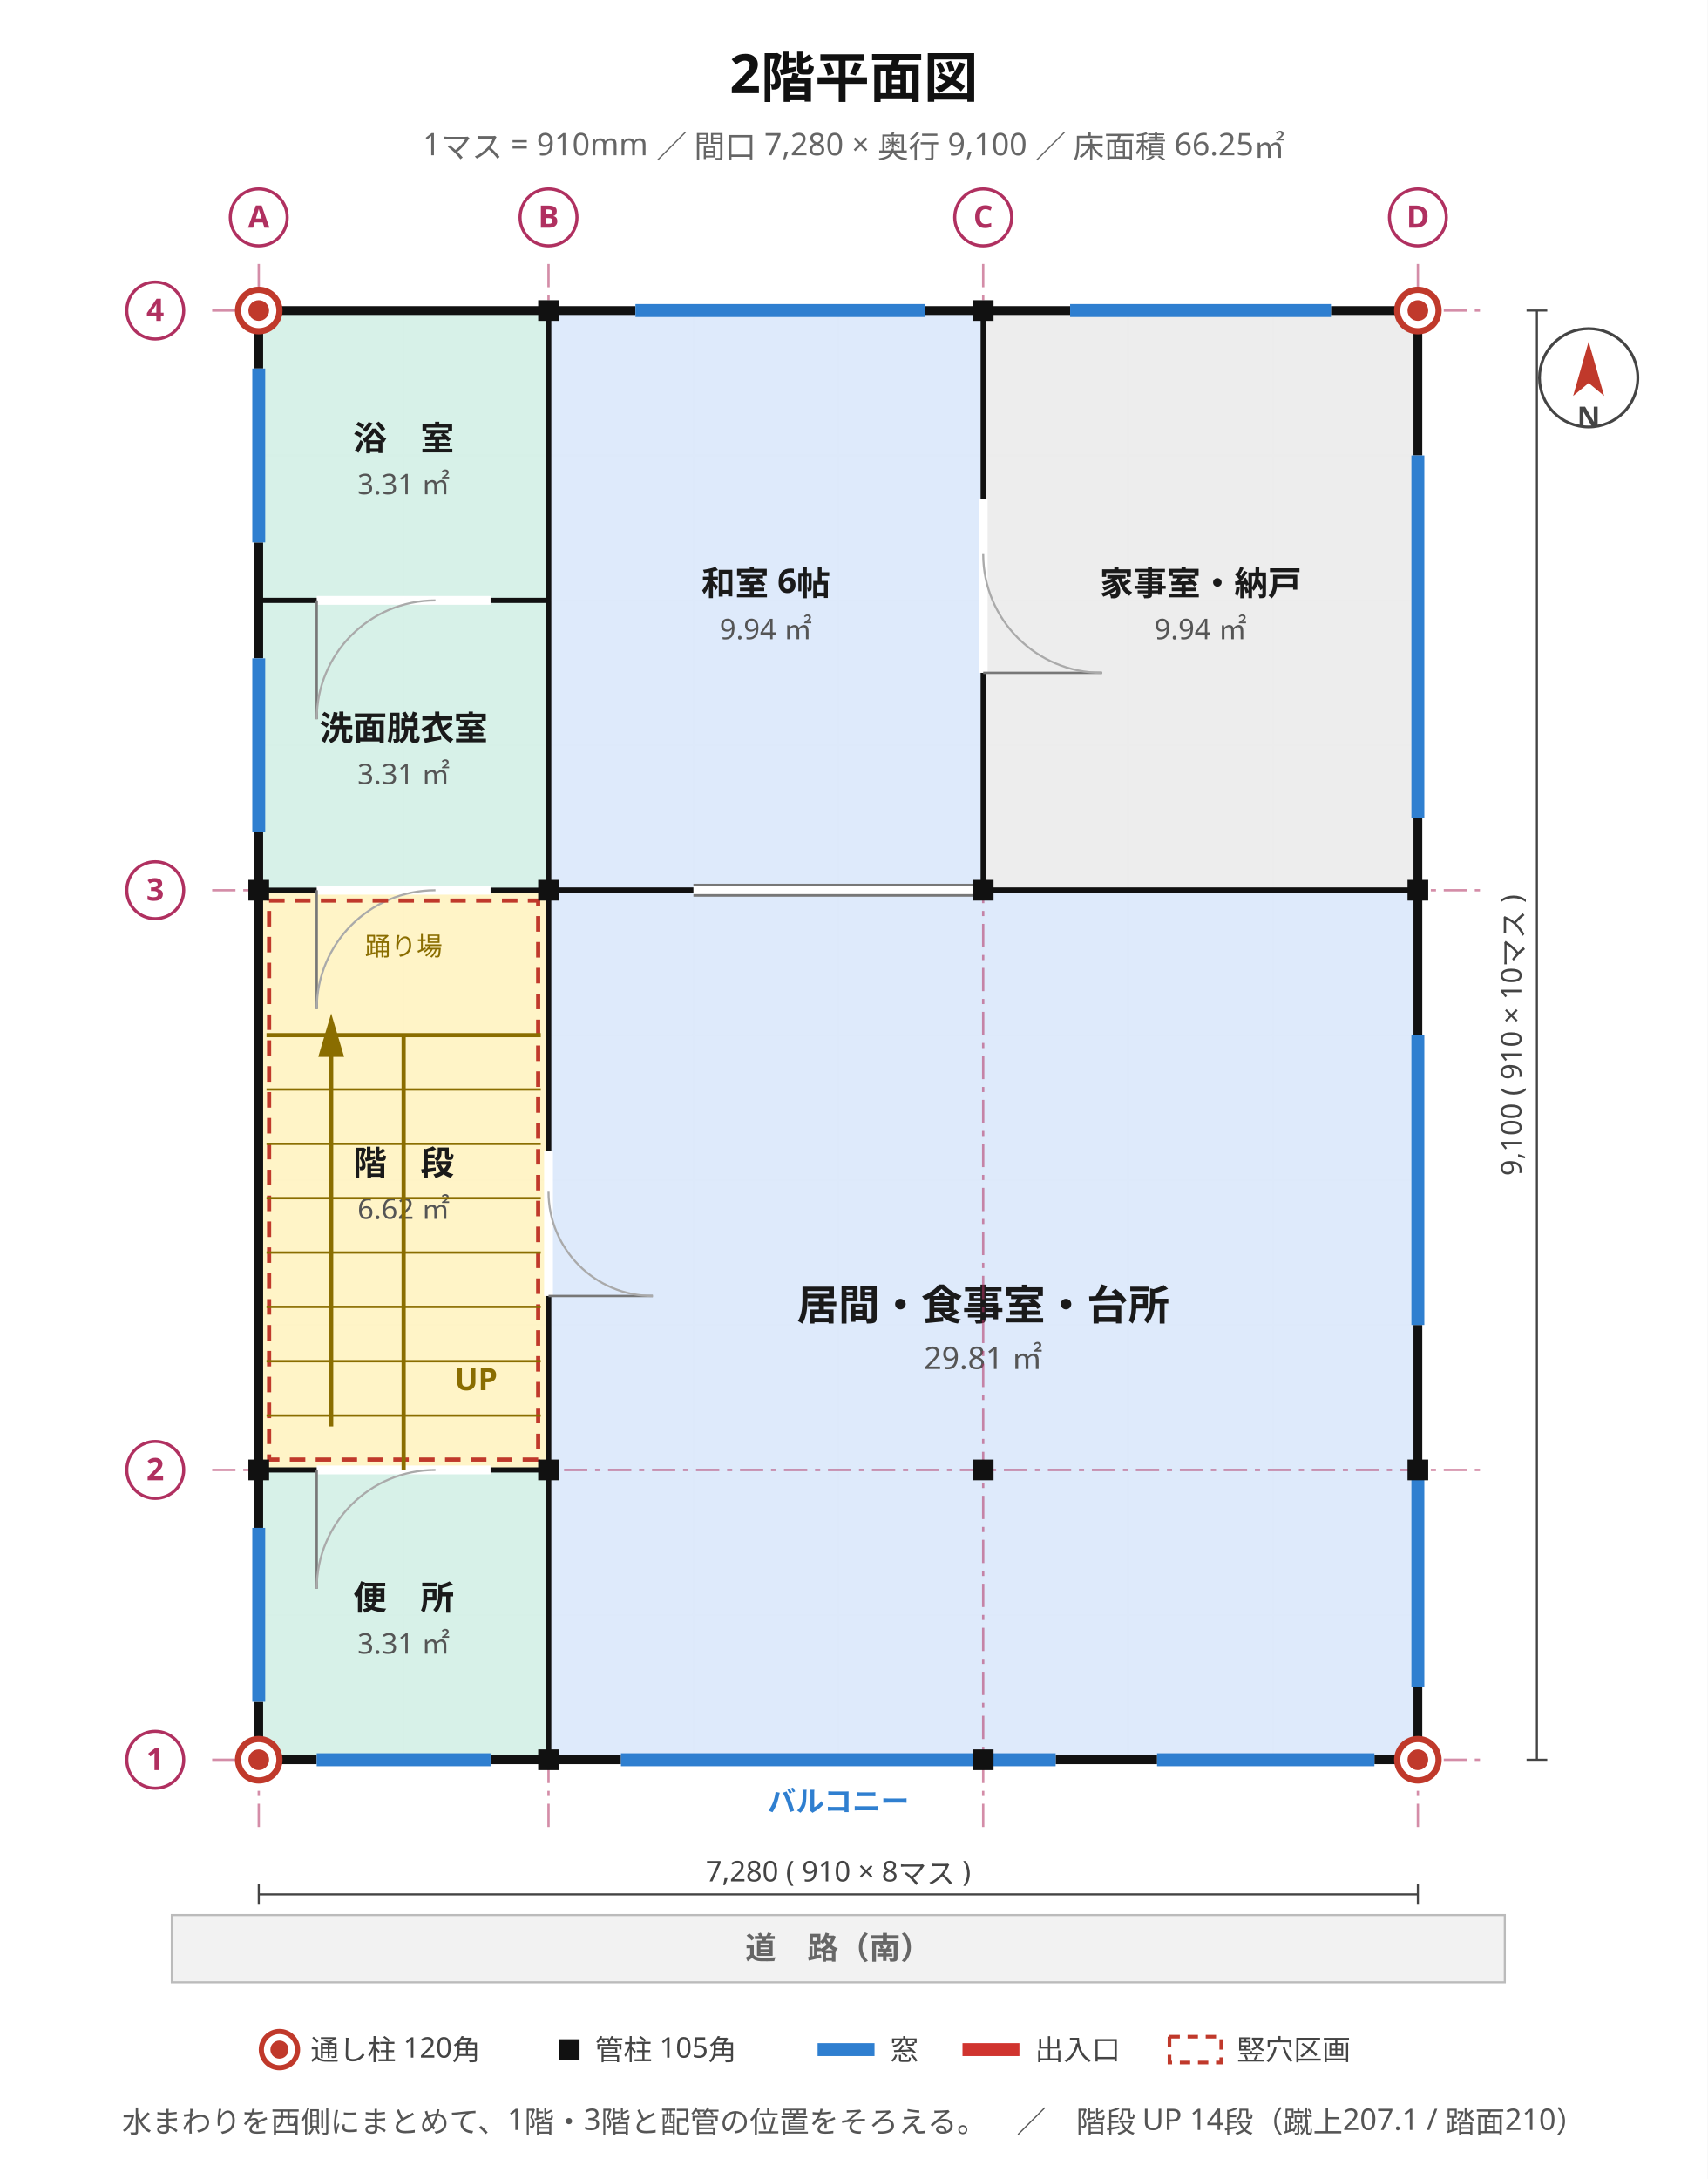
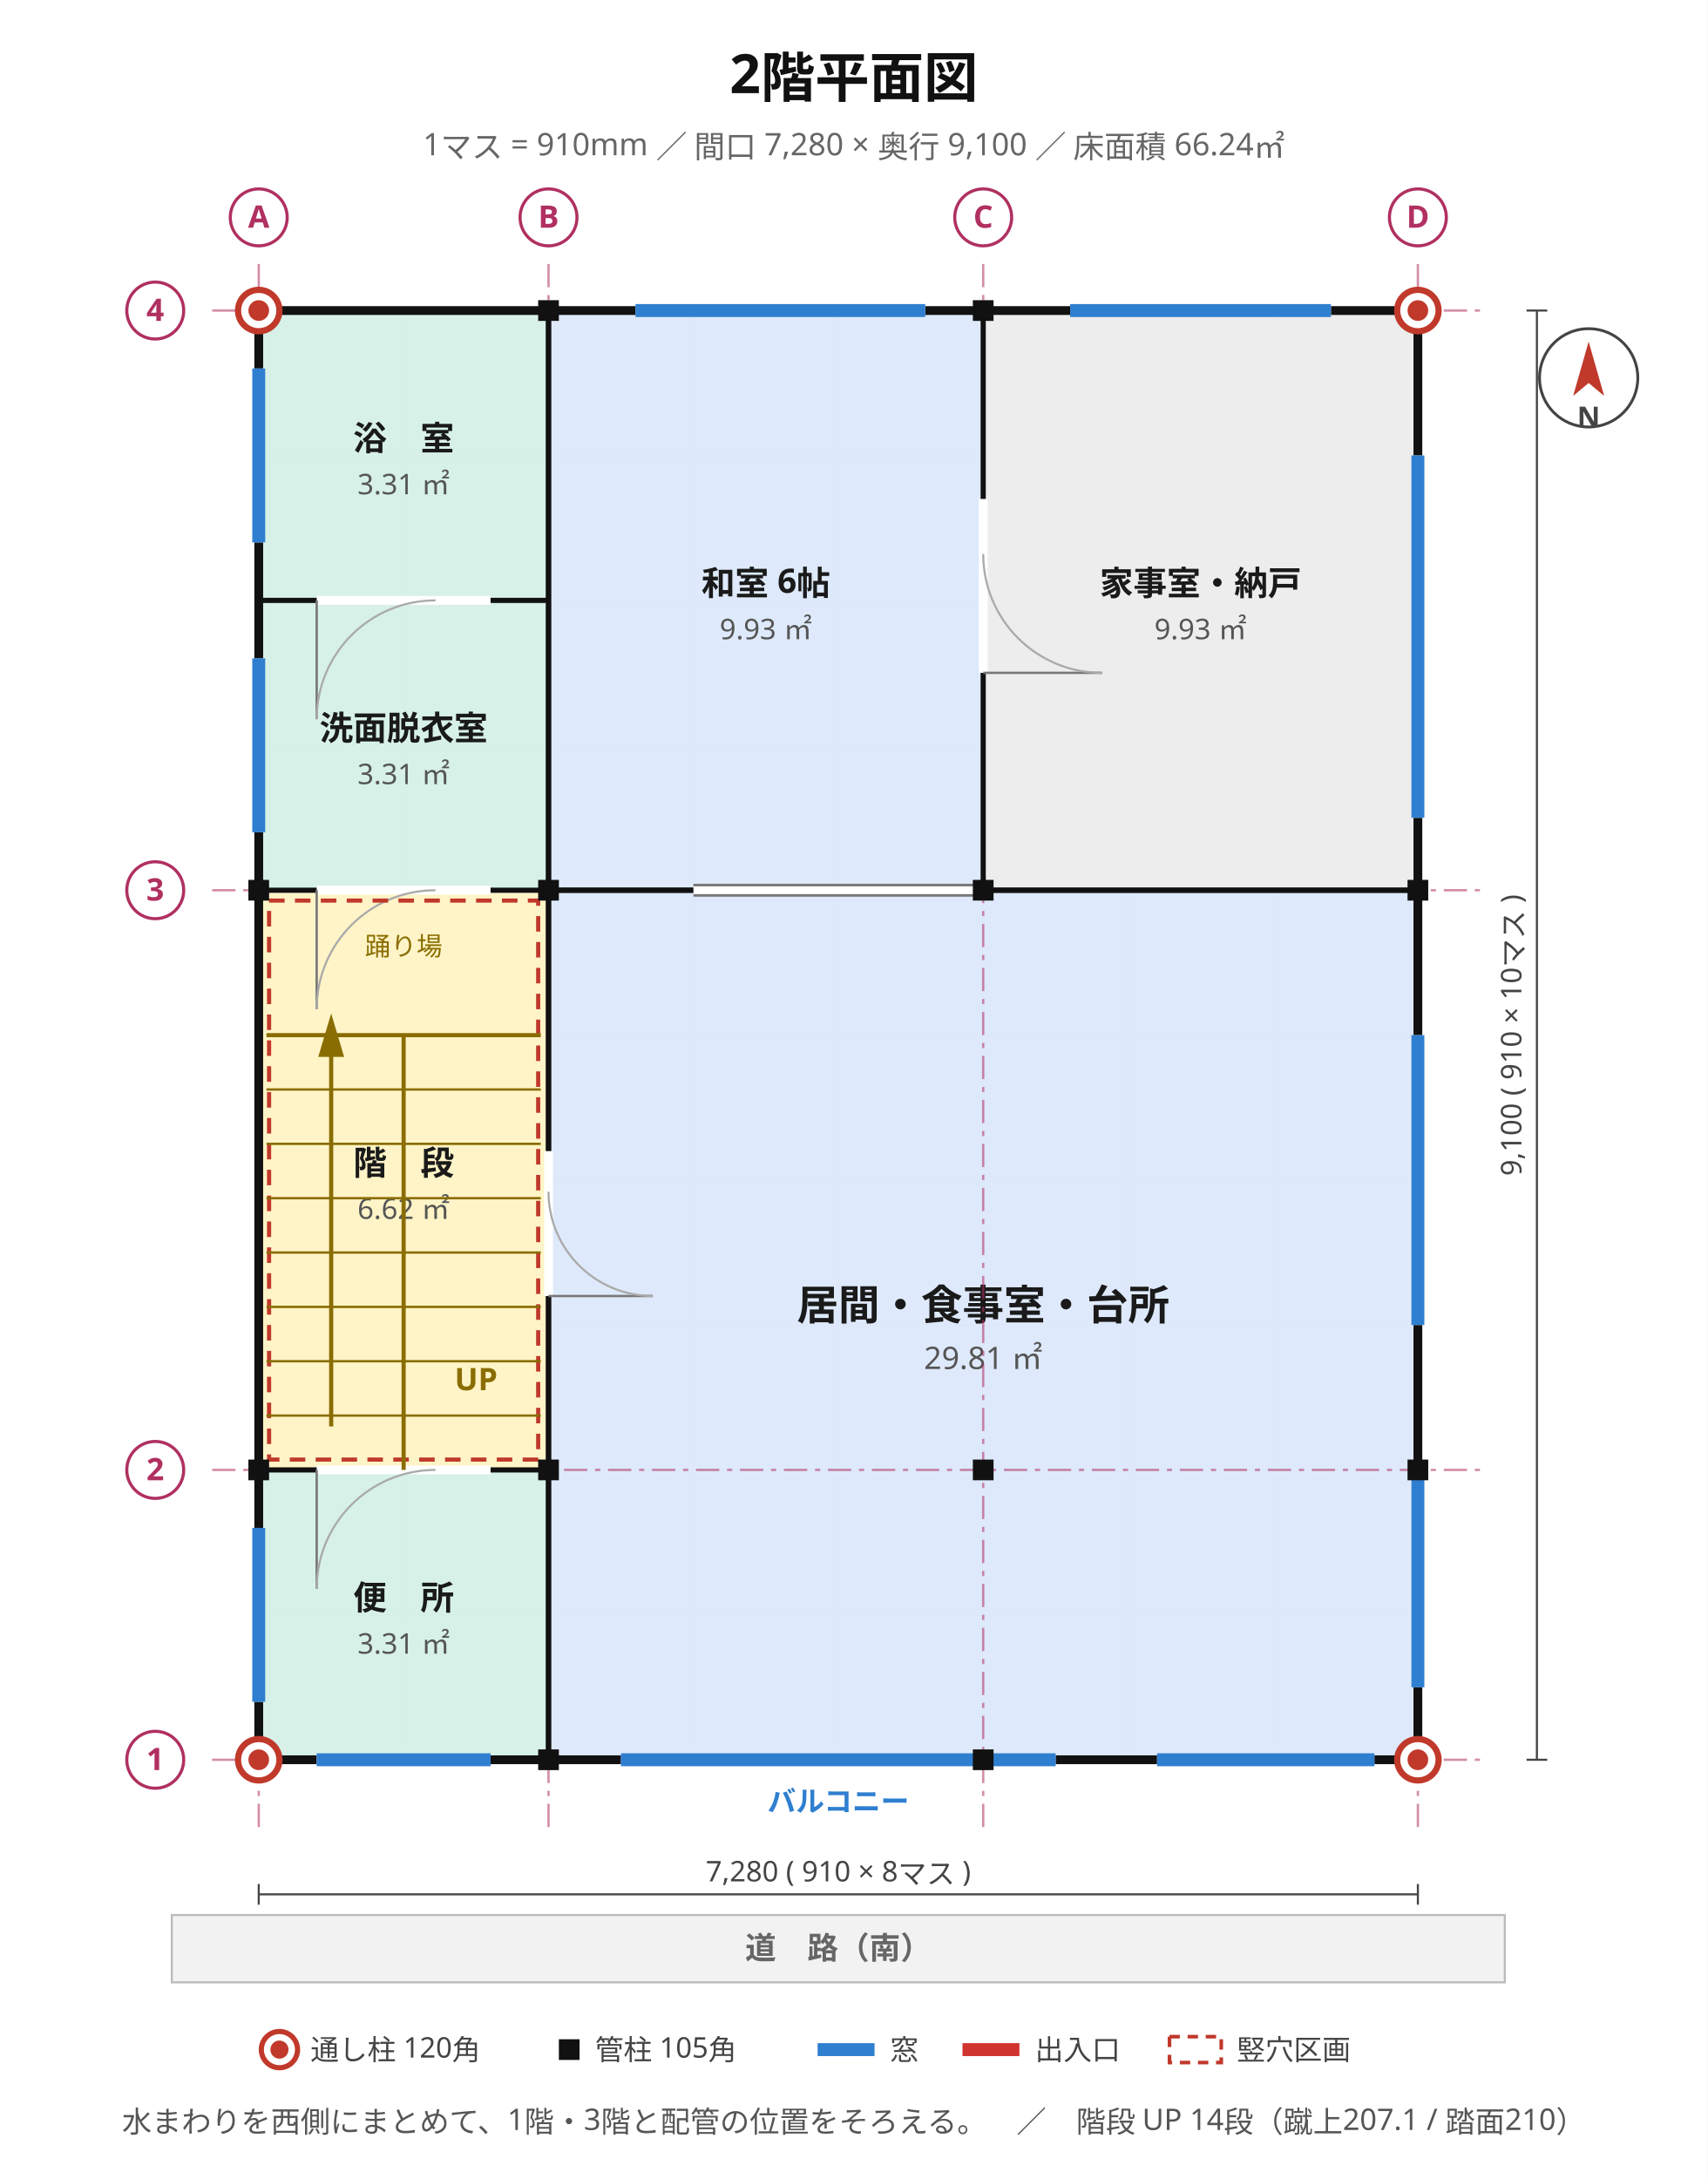
<svg xmlns="http://www.w3.org/2000/svg" viewBox="0 0 660 842" width="660" height="842" font-family="'Hiragino Sans','Hiragino Kaku Gothic ProN','Noto Sans JP','Yu Gothic',Meiryo,'IPAGothic',sans-serif">
  <rect width="660" height="842" fill="#ffffff" />
  <text x="330" y="36" font-size="21" text-anchor="middle" fill="#111" font-weight="700" font-family="'Hiragino Sans','Hiragino Kaku Gothic ProN','Noto Sans JP','Yu Gothic',Meiryo,'IPAGothic',sans-serif">2階平面図</text>
-   <text x="330" y="60" font-size="12" text-anchor="middle" fill="#666" font-weight="400" font-family="'Hiragino Sans','Hiragino Kaku Gothic ProN','Noto Sans JP','Yu Gothic',Meiryo,'IPAGothic',sans-serif">1マス = 910mm ／ 間口 7,280 × 奥行 9,100 ／ 床面積 66.25㎡</text>
+   <text x="330" y="60" font-size="12" text-anchor="middle" fill="#666" font-weight="400" font-family="'Hiragino Sans','Hiragino Kaku Gothic ProN','Noto Sans JP','Yu Gothic',Meiryo,'IPAGothic',sans-serif">1マス = 910mm ／ 間口 7,280 × 奥行 9,100 ／ 床面積 66.24㎡</text>
  <line x1="100" y1="120" x2="100" y2="680" stroke="#e8e8e8" stroke-width="0.7" />
  <line x1="156" y1="120" x2="156" y2="680" stroke="#e8e8e8" stroke-width="0.7" />
  <line x1="212" y1="120" x2="212" y2="680" stroke="#e8e8e8" stroke-width="0.7" />
  <line x1="268" y1="120" x2="268" y2="680" stroke="#e8e8e8" stroke-width="0.7" />
  <line x1="324" y1="120" x2="324" y2="680" stroke="#e8e8e8" stroke-width="0.7" />
  <line x1="380" y1="120" x2="380" y2="680" stroke="#e8e8e8" stroke-width="0.7" />
  <line x1="436" y1="120" x2="436" y2="680" stroke="#e8e8e8" stroke-width="0.7" />
  <line x1="492" y1="120" x2="492" y2="680" stroke="#e8e8e8" stroke-width="0.7" />
  <line x1="548" y1="120" x2="548" y2="680" stroke="#e8e8e8" stroke-width="0.7" />
  <line x1="100" y1="680" x2="548" y2="680" stroke="#e8e8e8" stroke-width="0.7" />
  <line x1="100" y1="624" x2="548" y2="624" stroke="#e8e8e8" stroke-width="0.7" />
  <line x1="100" y1="568" x2="548" y2="568" stroke="#e8e8e8" stroke-width="0.7" />
  <line x1="100" y1="512" x2="548" y2="512" stroke="#e8e8e8" stroke-width="0.7" />
  <line x1="100" y1="456" x2="548" y2="456" stroke="#e8e8e8" stroke-width="0.7" />
  <line x1="100" y1="400" x2="548" y2="400" stroke="#e8e8e8" stroke-width="0.7" />
  <line x1="100" y1="344" x2="548" y2="344" stroke="#e8e8e8" stroke-width="0.7" />
  <line x1="100" y1="288" x2="548" y2="288" stroke="#e8e8e8" stroke-width="0.7" />
  <line x1="100" y1="232" x2="548" y2="232" stroke="#e8e8e8" stroke-width="0.7" />
  <line x1="100" y1="176" x2="548" y2="176" stroke="#e8e8e8" stroke-width="0.7" />
  <line x1="100" y1="120" x2="548" y2="120" stroke="#e8e8e8" stroke-width="0.7" />
  <rect x="100" y="568" width="112" height="112" fill="#d5f0e7" stroke="#2f9077" stroke-width="1.2" opacity="0.95" />
  <text x="156" y="622" font-size="13" text-anchor="middle" fill="#1a1a1a" font-weight="700" font-family="'Hiragino Sans','Hiragino Kaku Gothic ProN','Noto Sans JP','Yu Gothic',Meiryo,'IPAGothic',sans-serif">便　所</text>
  <text x="156" y="639" font-size="11" text-anchor="middle" fill="#555" font-weight="400" font-family="'Hiragino Sans','Hiragino Kaku Gothic ProN','Noto Sans JP','Yu Gothic',Meiryo,'IPAGothic',sans-serif">3.31 ㎡</text>
  <rect x="100" y="344" width="112" height="224" fill="#fff3c4" stroke="#bb9508" stroke-width="1.2" opacity="0.95" />
  <text x="156" y="454" font-size="13" text-anchor="middle" fill="#1a1a1a" font-weight="700" font-family="'Hiragino Sans','Hiragino Kaku Gothic ProN','Noto Sans JP','Yu Gothic',Meiryo,'IPAGothic',sans-serif">階　段</text>
  <text x="156" y="471" font-size="11" text-anchor="middle" fill="#555" font-weight="400" font-family="'Hiragino Sans','Hiragino Kaku Gothic ProN','Noto Sans JP','Yu Gothic',Meiryo,'IPAGothic',sans-serif">6.62 ㎡</text>
  <rect x="100" y="232" width="112" height="112" fill="#d5f0e7" stroke="#2f9077" stroke-width="1.2" opacity="0.95" />
  <text x="156" y="286" font-size="13" text-anchor="middle" fill="#1a1a1a" font-weight="700" font-family="'Hiragino Sans','Hiragino Kaku Gothic ProN','Noto Sans JP','Yu Gothic',Meiryo,'IPAGothic',sans-serif">洗面脱衣室</text>
  <text x="156" y="303" font-size="11" text-anchor="middle" fill="#555" font-weight="400" font-family="'Hiragino Sans','Hiragino Kaku Gothic ProN','Noto Sans JP','Yu Gothic',Meiryo,'IPAGothic',sans-serif">3.31 ㎡</text>
  <rect x="100" y="120" width="112" height="112" fill="#d5f0e7" stroke="#2f9077" stroke-width="1.2" opacity="0.95" />
  <text x="156" y="174" font-size="13" text-anchor="middle" fill="#1a1a1a" font-weight="700" font-family="'Hiragino Sans','Hiragino Kaku Gothic ProN','Noto Sans JP','Yu Gothic',Meiryo,'IPAGothic',sans-serif">浴　室</text>
  <text x="156" y="191" font-size="11" text-anchor="middle" fill="#555" font-weight="400" font-family="'Hiragino Sans','Hiragino Kaku Gothic ProN','Noto Sans JP','Yu Gothic',Meiryo,'IPAGothic',sans-serif">3.31 ㎡</text>
  <rect x="212" y="344" width="336" height="336" fill="#dce9fb" stroke="#4a76b8" stroke-width="1.2" opacity="0.95" />
  <text x="380" y="510" font-size="16" text-anchor="middle" fill="#1a1a1a" font-weight="700" font-family="'Hiragino Sans','Hiragino Kaku Gothic ProN','Noto Sans JP','Yu Gothic',Meiryo,'IPAGothic',sans-serif">居間・食事室・台所</text>
  <text x="380" y="529" font-size="12" text-anchor="middle" fill="#555" font-weight="400" font-family="'Hiragino Sans','Hiragino Kaku Gothic ProN','Noto Sans JP','Yu Gothic',Meiryo,'IPAGothic',sans-serif">29.81 ㎡</text>
  <rect x="212" y="120" width="168" height="224" fill="#dce9fb" stroke="#4a76b8" stroke-width="1.2" opacity="0.95" />
  <text x="296" y="230" font-size="13" text-anchor="middle" fill="#1a1a1a" font-weight="700" font-family="'Hiragino Sans','Hiragino Kaku Gothic ProN','Noto Sans JP','Yu Gothic',Meiryo,'IPAGothic',sans-serif">和室 6帖</text>
-   <text x="296" y="247" font-size="11" text-anchor="middle" fill="#555" font-weight="400" font-family="'Hiragino Sans','Hiragino Kaku Gothic ProN','Noto Sans JP','Yu Gothic',Meiryo,'IPAGothic',sans-serif">9.94 ㎡</text>
+   <text x="296" y="247" font-size="11" text-anchor="middle" fill="#555" font-weight="400" font-family="'Hiragino Sans','Hiragino Kaku Gothic ProN','Noto Sans JP','Yu Gothic',Meiryo,'IPAGothic',sans-serif">9.93 ㎡</text>
  <rect x="380" y="120" width="168" height="224" fill="#ececec" stroke="#8a8a8a" stroke-width="1.2" opacity="0.95" />
  <text x="464" y="230" font-size="13" text-anchor="middle" fill="#1a1a1a" font-weight="700" font-family="'Hiragino Sans','Hiragino Kaku Gothic ProN','Noto Sans JP','Yu Gothic',Meiryo,'IPAGothic',sans-serif">家事室・納戸</text>
-   <text x="464" y="247" font-size="11" text-anchor="middle" fill="#555" font-weight="400" font-family="'Hiragino Sans','Hiragino Kaku Gothic ProN','Noto Sans JP','Yu Gothic',Meiryo,'IPAGothic',sans-serif">9.94 ㎡</text>
+   <text x="464" y="247" font-size="11" text-anchor="middle" fill="#555" font-weight="400" font-family="'Hiragino Sans','Hiragino Kaku Gothic ProN','Noto Sans JP','Yu Gothic',Meiryo,'IPAGothic',sans-serif">9.93 ㎡</text>
  <line x1="100" y1="102" x2="100" y2="706" stroke="#b03060" stroke-width="0.9" stroke-dasharray="9 3 2 3" opacity="0.55" />
  <line x1="212" y1="102" x2="212" y2="706" stroke="#b03060" stroke-width="0.9" stroke-dasharray="9 3 2 3" opacity="0.55" />
  <line x1="380" y1="102" x2="380" y2="706" stroke="#b03060" stroke-width="0.9" stroke-dasharray="9 3 2 3" opacity="0.55" />
  <line x1="548" y1="102" x2="548" y2="706" stroke="#b03060" stroke-width="0.9" stroke-dasharray="9 3 2 3" opacity="0.55" />
  <line x1="82" y1="680" x2="574" y2="680" stroke="#b03060" stroke-width="0.9" stroke-dasharray="9 3 2 3" opacity="0.55" />
  <line x1="82" y1="568" x2="574" y2="568" stroke="#b03060" stroke-width="0.9" stroke-dasharray="9 3 2 3" opacity="0.55" />
  <line x1="82" y1="344" x2="574" y2="344" stroke="#b03060" stroke-width="0.9" stroke-dasharray="9 3 2 3" opacity="0.55" />
  <line x1="82" y1="120" x2="574" y2="120" stroke="#b03060" stroke-width="0.9" stroke-dasharray="9 3 2 3" opacity="0.55" />
  <rect x="100" y="120" width="448" height="560" stroke="#111" stroke-width="3.4" fill="none" />
  <line x1="240" y1="680" x2="408" y2="680" stroke="#ffffff" stroke-width="4.2" />
  <line x1="240" y1="680" x2="408" y2="680" stroke="#2f7fd0" stroke-width="5.0" />
  <text x="324" y="700" font-size="11" text-anchor="middle" fill="#2f7fd0" font-weight="700" font-family="'Hiragino Sans','Hiragino Kaku Gothic ProN','Noto Sans JP','Yu Gothic',Meiryo,'IPAGothic',sans-serif">バルコニー</text>
  <line x1="447.2" y1="680" x2="531.2" y2="680" stroke="#ffffff" stroke-width="4.2" />
  <line x1="447.2" y1="680" x2="531.2" y2="680" stroke="#2f7fd0" stroke-width="5.0" />
  <line x1="122.4" y1="680" x2="189.6" y2="680" stroke="#ffffff" stroke-width="4.2" />
  <line x1="122.4" y1="680" x2="189.6" y2="680" stroke="#2f7fd0" stroke-width="5.0" />
  <line x1="548" y1="652" x2="548" y2="568" stroke="#ffffff" stroke-width="4.2" />
  <line x1="548" y1="652" x2="548" y2="568" stroke="#2f7fd0" stroke-width="5.0" />
  <line x1="548" y1="512" x2="548" y2="400" stroke="#ffffff" stroke-width="4.2" />
  <line x1="548" y1="512" x2="548" y2="400" stroke="#2f7fd0" stroke-width="5.0" />
  <line x1="548" y1="316" x2="548" y2="176" stroke="#ffffff" stroke-width="4.2" />
  <line x1="548" y1="316" x2="548" y2="176" stroke="#2f7fd0" stroke-width="5.0" />
  <line x1="245.6" y1="120" x2="357.6" y2="120" stroke="#ffffff" stroke-width="4.2" />
  <line x1="245.6" y1="120" x2="357.6" y2="120" stroke="#2f7fd0" stroke-width="5.0" />
  <line x1="413.6" y1="120" x2="514.4" y2="120" stroke="#ffffff" stroke-width="4.2" />
  <line x1="413.6" y1="120" x2="514.4" y2="120" stroke="#2f7fd0" stroke-width="5.0" />
  <line x1="100" y1="657.6" x2="100" y2="590.4" stroke="#ffffff" stroke-width="4.2" />
  <line x1="100" y1="657.6" x2="100" y2="590.4" stroke="#2f7fd0" stroke-width="5.0" />
  <line x1="100" y1="321.6" x2="100" y2="254.4" stroke="#ffffff" stroke-width="4.2" />
  <line x1="100" y1="321.6" x2="100" y2="254.4" stroke="#2f7fd0" stroke-width="5.0" />
  <line x1="100" y1="209.6" x2="100" y2="142.4" stroke="#ffffff" stroke-width="4.2" />
  <line x1="100" y1="209.6" x2="100" y2="142.4" stroke="#2f7fd0" stroke-width="5.0" />
-   <line x1="380" y1="344" x2="380" y2="120" stroke="#111" stroke-width="2.0" />
  <line x1="212" y1="344" x2="212" y2="120" stroke="#111" stroke-width="2.0" />
-   <line x1="212" y1="232" x2="212" y2="120" stroke="#111" stroke-width="2.0" />
  <line x1="212" y1="680" x2="212" y2="344" stroke="#111" stroke-width="2.0" />
-   <line x1="100" y1="568" x2="212" y2="568" stroke="#111" stroke-width="2.0" />
-   <line x1="212" y1="568" x2="212" y2="344" stroke="#111" stroke-width="2.0" />
  <line x1="380" y1="344" x2="548" y2="344" stroke="#111" stroke-width="2.0" />
  <line x1="100" y1="232" x2="212" y2="232" stroke="#111" stroke-width="2.0" />
+   <line x1="212" y1="568" x2="212" y2="344" stroke="#111" stroke-width="2.0" />
+   <line x1="212" y1="232" x2="212" y2="120" stroke="#111" stroke-width="2.0" />
  <line x1="212" y1="680" x2="212" y2="568" stroke="#111" stroke-width="2.0" />
  <line x1="100" y1="344" x2="212" y2="344" stroke="#111" stroke-width="2.0" />
-   <line x1="212" y1="344" x2="212" y2="232" stroke="#111" stroke-width="2.0" />
+   <line x1="380" y1="344" x2="380" y2="120" stroke="#111" stroke-width="2.0" />
  <line x1="212" y1="344" x2="380" y2="344" stroke="#111" stroke-width="2.0" />
  <line x1="212" y1="344" x2="548" y2="344" stroke="#111" stroke-width="2.0" />
+   <line x1="100" y1="568" x2="212" y2="568" stroke="#111" stroke-width="2.0" />
+   <line x1="212" y1="344" x2="212" y2="232" stroke="#111" stroke-width="2.0" />
  <line x1="122.4" y1="568" x2="189.6" y2="568" stroke="#ffffff" stroke-width="3.4" />
  <line x1="122.4" y1="568" x2="122.4" y2="613.92" stroke="#777" stroke-width="0.9" />
  <path d="M 122.4 613.9 A 45.9 45.9 0 0 1 168.3 568.0" stroke="#aaa" stroke-width="0.8" fill="none" />
  <line x1="212" y1="500.8" x2="212" y2="444.8" stroke="#ffffff" stroke-width="3.4" />
  <line x1="212" y1="500.8" x2="252.32" y2="500.8" stroke="#777" stroke-width="0.9" />
  <path d="M 252.3 500.8 A 40.3 40.3 0 0 1 212.0 460.5" stroke="#aaa" stroke-width="0.8" fill="none" />
  <line x1="122.4" y1="344" x2="189.6" y2="344" stroke="#ffffff" stroke-width="3.4" />
  <line x1="122.4" y1="344" x2="122.4" y2="389.92" stroke="#777" stroke-width="0.9" />
  <path d="M 122.4 389.9 A 45.9 45.9 0 0 1 168.3 344.0" stroke="#aaa" stroke-width="0.8" fill="none" />
  <line x1="122.4" y1="232" x2="189.6" y2="232" stroke="#ffffff" stroke-width="3.4" />
  <line x1="122.4" y1="232" x2="122.4" y2="277.92" stroke="#777" stroke-width="0.9" />
  <path d="M 122.4 277.9 A 45.9 45.9 0 0 1 168.3 232.0" stroke="#aaa" stroke-width="0.8" fill="none" />
  <line x1="268" y1="344" x2="380" y2="344" stroke="#ffffff" stroke-width="3.4" />
  <line x1="268" y1="342" x2="380" y2="342" stroke="#777" stroke-width="1.0" />
  <line x1="268" y1="346" x2="380" y2="346" stroke="#777" stroke-width="1.0" />
  <line x1="380" y1="260" x2="380" y2="192.8" stroke="#ffffff" stroke-width="3.4" />
  <line x1="380" y1="260" x2="425.92" y2="260" stroke="#777" stroke-width="0.9" />
  <path d="M 425.9 260.0 A 45.9 45.9 0 0 1 380.0 214.1" stroke="#aaa" stroke-width="0.8" fill="none" />
  <rect x="104" y="348" width="104" height="216" fill="none" stroke="#c0392b" stroke-width="1.6" stroke-dasharray="6 4" />
  <line x1="156" y1="568" x2="156" y2="400" stroke="#8a6d00" stroke-width="1.6" />
  <line x1="103" y1="547" x2="156" y2="547" stroke="#8a6d00" stroke-width="0.9" />
  <line x1="156" y1="547" x2="209" y2="547" stroke="#8a6d00" stroke-width="0.9" />
  <line x1="103" y1="526" x2="156" y2="526" stroke="#8a6d00" stroke-width="0.9" />
  <line x1="156" y1="526" x2="209" y2="526" stroke="#8a6d00" stroke-width="0.9" />
  <line x1="103" y1="505" x2="156" y2="505" stroke="#8a6d00" stroke-width="0.9" />
  <line x1="156" y1="505" x2="209" y2="505" stroke="#8a6d00" stroke-width="0.9" />
  <line x1="103" y1="484" x2="156" y2="484" stroke="#8a6d00" stroke-width="0.9" />
  <line x1="156" y1="484" x2="209" y2="484" stroke="#8a6d00" stroke-width="0.9" />
  <line x1="103" y1="463" x2="156" y2="463" stroke="#8a6d00" stroke-width="0.9" />
  <line x1="156" y1="463" x2="209" y2="463" stroke="#8a6d00" stroke-width="0.9" />
  <line x1="103" y1="442" x2="156" y2="442" stroke="#8a6d00" stroke-width="0.9" />
  <line x1="156" y1="442" x2="209" y2="442" stroke="#8a6d00" stroke-width="0.9" />
  <line x1="103" y1="421" x2="156" y2="421" stroke="#8a6d00" stroke-width="0.9" />
  <line x1="156" y1="421" x2="209" y2="421" stroke="#8a6d00" stroke-width="0.9" />
  <line x1="103" y1="400" x2="209" y2="400" stroke="#8a6d00" stroke-width="1.6" />
  <text x="156" y="369.2" font-size="10" text-anchor="middle" fill="#8a6d00" font-weight="400" font-family="'Hiragino Sans','Hiragino Kaku Gothic ProN','Noto Sans JP','Yu Gothic',Meiryo,'IPAGothic',sans-serif">踊り場</text>
  <line x1="128" y1="551.2" x2="128" y2="405.6" stroke="#8a6d00" stroke-width="1.6" />
  <polygon points="128,391.6 123,408.4 133,408.4" fill="#8a6d00" />
  <text x="184" y="537.2" font-size="12" text-anchor="middle" fill="#8a6d00" font-weight="700" font-family="'Hiragino Sans','Hiragino Kaku Gothic ProN','Noto Sans JP','Yu Gothic',Meiryo,'IPAGothic',sans-serif">UP</text>
  <rect x="208" y="676" width="8" height="8" fill="#111" />
  <rect x="376" y="676" width="8" height="8" fill="#111" />
  <rect x="96" y="564" width="8" height="8" fill="#111" />
  <rect x="544" y="564" width="8" height="8" fill="#111" />
  <rect x="96" y="340" width="8" height="8" fill="#111" />
  <rect x="544" y="340" width="8" height="8" fill="#111" />
  <rect x="208" y="116" width="8" height="8" fill="#111" />
  <rect x="376" y="116" width="8" height="8" fill="#111" />
  <rect x="208" y="564" width="8" height="8" fill="#111" />
  <rect x="376" y="564" width="8" height="8" fill="#111" />
  <rect x="208" y="340" width="8" height="8" fill="#111" />
  <rect x="376" y="340" width="8" height="8" fill="#111" />
  <circle cx="100" cy="680" r="8" fill="#ffffff" stroke="#c0392b" stroke-width="2.4" />
  <circle cx="100" cy="680" r="4" fill="#c0392b" />
  <circle cx="548" cy="680" r="8" fill="#ffffff" stroke="#c0392b" stroke-width="2.4" />
  <circle cx="548" cy="680" r="4" fill="#c0392b" />
  <circle cx="100" cy="120" r="8" fill="#ffffff" stroke="#c0392b" stroke-width="2.4" />
  <circle cx="100" cy="120" r="4" fill="#c0392b" />
  <circle cx="548" cy="120" r="8" fill="#ffffff" stroke="#c0392b" stroke-width="2.4" />
  <circle cx="548" cy="120" r="4" fill="#c0392b" />
  <circle cx="100" cy="84" r="11" fill="#ffffff" stroke="#b03060" stroke-width="1.2" />
  <text x="100" y="88" font-size="12" text-anchor="middle" fill="#b03060" font-weight="700" font-family="'Hiragino Sans','Hiragino Kaku Gothic ProN','Noto Sans JP','Yu Gothic',Meiryo,'IPAGothic',sans-serif">A</text>
  <circle cx="212" cy="84" r="11" fill="#ffffff" stroke="#b03060" stroke-width="1.2" />
  <text x="212" y="88" font-size="12" text-anchor="middle" fill="#b03060" font-weight="700" font-family="'Hiragino Sans','Hiragino Kaku Gothic ProN','Noto Sans JP','Yu Gothic',Meiryo,'IPAGothic',sans-serif">B</text>
  <circle cx="380" cy="84" r="11" fill="#ffffff" stroke="#b03060" stroke-width="1.2" />
  <text x="380" y="88" font-size="12" text-anchor="middle" fill="#b03060" font-weight="700" font-family="'Hiragino Sans','Hiragino Kaku Gothic ProN','Noto Sans JP','Yu Gothic',Meiryo,'IPAGothic',sans-serif">C</text>
  <circle cx="548" cy="84" r="11" fill="#ffffff" stroke="#b03060" stroke-width="1.2" />
  <text x="548" y="88" font-size="12" text-anchor="middle" fill="#b03060" font-weight="700" font-family="'Hiragino Sans','Hiragino Kaku Gothic ProN','Noto Sans JP','Yu Gothic',Meiryo,'IPAGothic',sans-serif">D</text>
  <circle cx="60" cy="680" r="11" fill="#ffffff" stroke="#b03060" stroke-width="1.2" />
  <text x="60" y="684" font-size="12" text-anchor="middle" fill="#b03060" font-weight="700" font-family="'Hiragino Sans','Hiragino Kaku Gothic ProN','Noto Sans JP','Yu Gothic',Meiryo,'IPAGothic',sans-serif">1</text>
  <circle cx="60" cy="568" r="11" fill="#ffffff" stroke="#b03060" stroke-width="1.2" />
  <text x="60" y="572" font-size="12" text-anchor="middle" fill="#b03060" font-weight="700" font-family="'Hiragino Sans','Hiragino Kaku Gothic ProN','Noto Sans JP','Yu Gothic',Meiryo,'IPAGothic',sans-serif">2</text>
  <circle cx="60" cy="344" r="11" fill="#ffffff" stroke="#b03060" stroke-width="1.2" />
  <text x="60" y="348" font-size="12" text-anchor="middle" fill="#b03060" font-weight="700" font-family="'Hiragino Sans','Hiragino Kaku Gothic ProN','Noto Sans JP','Yu Gothic',Meiryo,'IPAGothic',sans-serif">3</text>
  <circle cx="60" cy="120" r="11" fill="#ffffff" stroke="#b03060" stroke-width="1.2" />
  <text x="60" y="124" font-size="12" text-anchor="middle" fill="#b03060" font-weight="700" font-family="'Hiragino Sans','Hiragino Kaku Gothic ProN','Noto Sans JP','Yu Gothic',Meiryo,'IPAGothic',sans-serif">4</text>
  <line x1="100" y1="732" x2="548" y2="732" stroke="#444" stroke-width="0.8" />
  <line x1="100" y1="728" x2="100" y2="736" stroke="#444" stroke-width="0.8" />
  <line x1="548" y1="728" x2="548" y2="736" stroke="#444" stroke-width="0.8" />
  <text x="324" y="727" font-size="11" text-anchor="middle" fill="#444" font-weight="400" font-family="'Hiragino Sans','Hiragino Kaku Gothic ProN','Noto Sans JP','Yu Gothic',Meiryo,'IPAGothic',sans-serif">7,280  ( 910 × 8マス )</text>
  <line x1="594" y1="680" x2="594" y2="120" stroke="#444" stroke-width="0.8" />
  <line x1="590" y1="680" x2="598" y2="680" stroke="#444" stroke-width="0.8" />
  <line x1="590" y1="120" x2="598" y2="120" stroke="#444" stroke-width="0.8" />
  <g transform="translate(588,400) rotate(-90)">
    <text x="0" y="0" font-size="11" text-anchor="middle" fill="#444" font-weight="400" font-family="'Hiragino Sans','Hiragino Kaku Gothic ProN','Noto Sans JP','Yu Gothic',Meiryo,'IPAGothic',sans-serif">9,100  ( 910 × 10マス )</text>
  </g>
  <circle cx="614" cy="146" r="19" fill="#ffffff" stroke="#444" stroke-width="1.1" />
  <polygon points="614,132 608,153 614,148 620,153" fill="#c0392b" />
  <text x="614" y="165" font-size="11" text-anchor="middle" fill="#444" font-weight="700" font-family="'Hiragino Sans','Hiragino Kaku Gothic ProN','Noto Sans JP','Yu Gothic',Meiryo,'IPAGothic',sans-serif">N</text>
  <rect x="66.4" y="740" width="515.2" height="26" fill="#f2f2f2" stroke="#bbb" stroke-width="0.8" />
  <text x="324" y="757" font-size="12" text-anchor="middle" fill="#666" font-weight="700" font-family="'Hiragino Sans','Hiragino Kaku Gothic ProN','Noto Sans JP','Yu Gothic',Meiryo,'IPAGothic',sans-serif">道　路（南）</text>
  <circle cx="108" cy="792" r="7" fill="#ffffff" stroke="#c0392b" stroke-width="2.0" />
  <circle cx="108" cy="792" r="3.5" fill="#c0392b" />
  <text x="120" y="796" font-size="11" text-anchor="start" fill="#444" font-weight="400" font-family="'Hiragino Sans','Hiragino Kaku Gothic ProN','Noto Sans JP','Yu Gothic',Meiryo,'IPAGothic',sans-serif">通し柱 120角</text>
  <rect x="216" y="788" width="8" height="8" fill="#111" />
  <text x="230" y="796" font-size="11" text-anchor="start" fill="#444" font-weight="400" font-family="'Hiragino Sans','Hiragino Kaku Gothic ProN','Noto Sans JP','Yu Gothic',Meiryo,'IPAGothic',sans-serif">管柱 105角</text>
  <line x1="316" y1="792" x2="338" y2="792" stroke="#2f7fd0" stroke-width="5" />
  <text x="344" y="796" font-size="11" text-anchor="start" fill="#444" font-weight="400" font-family="'Hiragino Sans','Hiragino Kaku Gothic ProN','Noto Sans JP','Yu Gothic',Meiryo,'IPAGothic',sans-serif">窓</text>
  <line x1="372" y1="792" x2="394" y2="792" stroke="#d0342f" stroke-width="5" />
  <text x="400" y="796" font-size="11" text-anchor="start" fill="#444" font-weight="400" font-family="'Hiragino Sans','Hiragino Kaku Gothic ProN','Noto Sans JP','Yu Gothic',Meiryo,'IPAGothic',sans-serif">出入口</text>
  <rect x="452" y="787" width="20" height="10" fill="none" stroke="#c0392b" stroke-width="1.4" stroke-dasharray="4 3" />
  <text x="478" y="796" font-size="11" text-anchor="start" fill="#444" font-weight="400" font-family="'Hiragino Sans','Hiragino Kaku Gothic ProN','Noto Sans JP','Yu Gothic',Meiryo,'IPAGothic',sans-serif">竪穴区画</text>
  <text x="330" y="824" font-size="11.5" text-anchor="middle" fill="#555" font-weight="400" font-family="'Hiragino Sans','Hiragino Kaku Gothic ProN','Noto Sans JP','Yu Gothic',Meiryo,'IPAGothic',sans-serif">水まわりを西側にまとめて、1階・3階と配管の位置をそろえる。　／　階段 UP 14段（蹴上207.1 / 踏面210）</text>
</svg>
